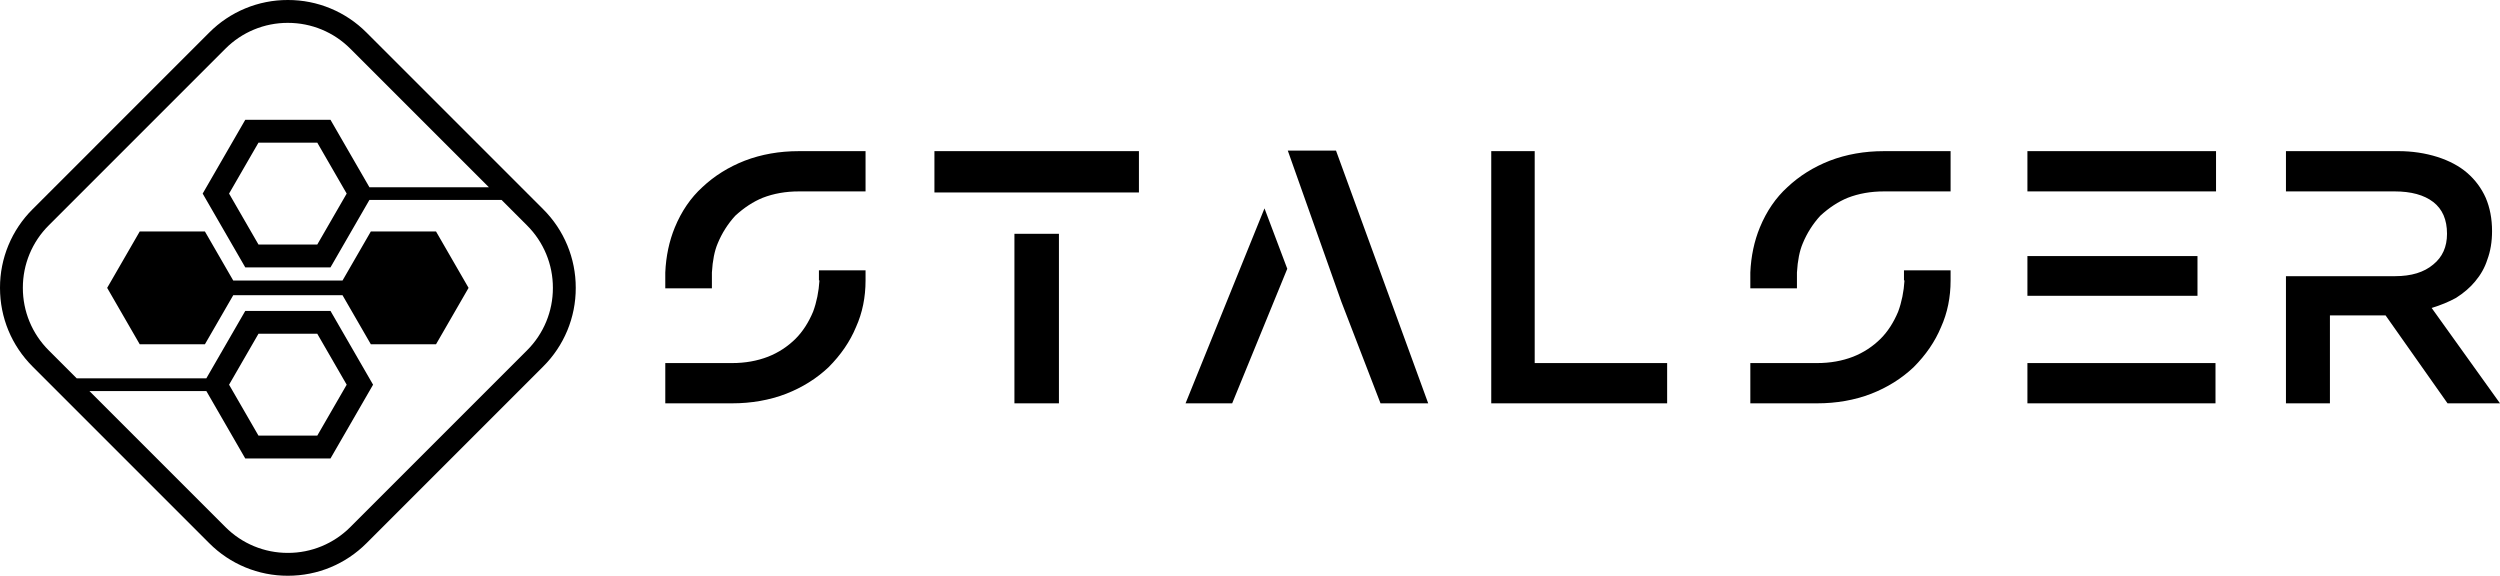
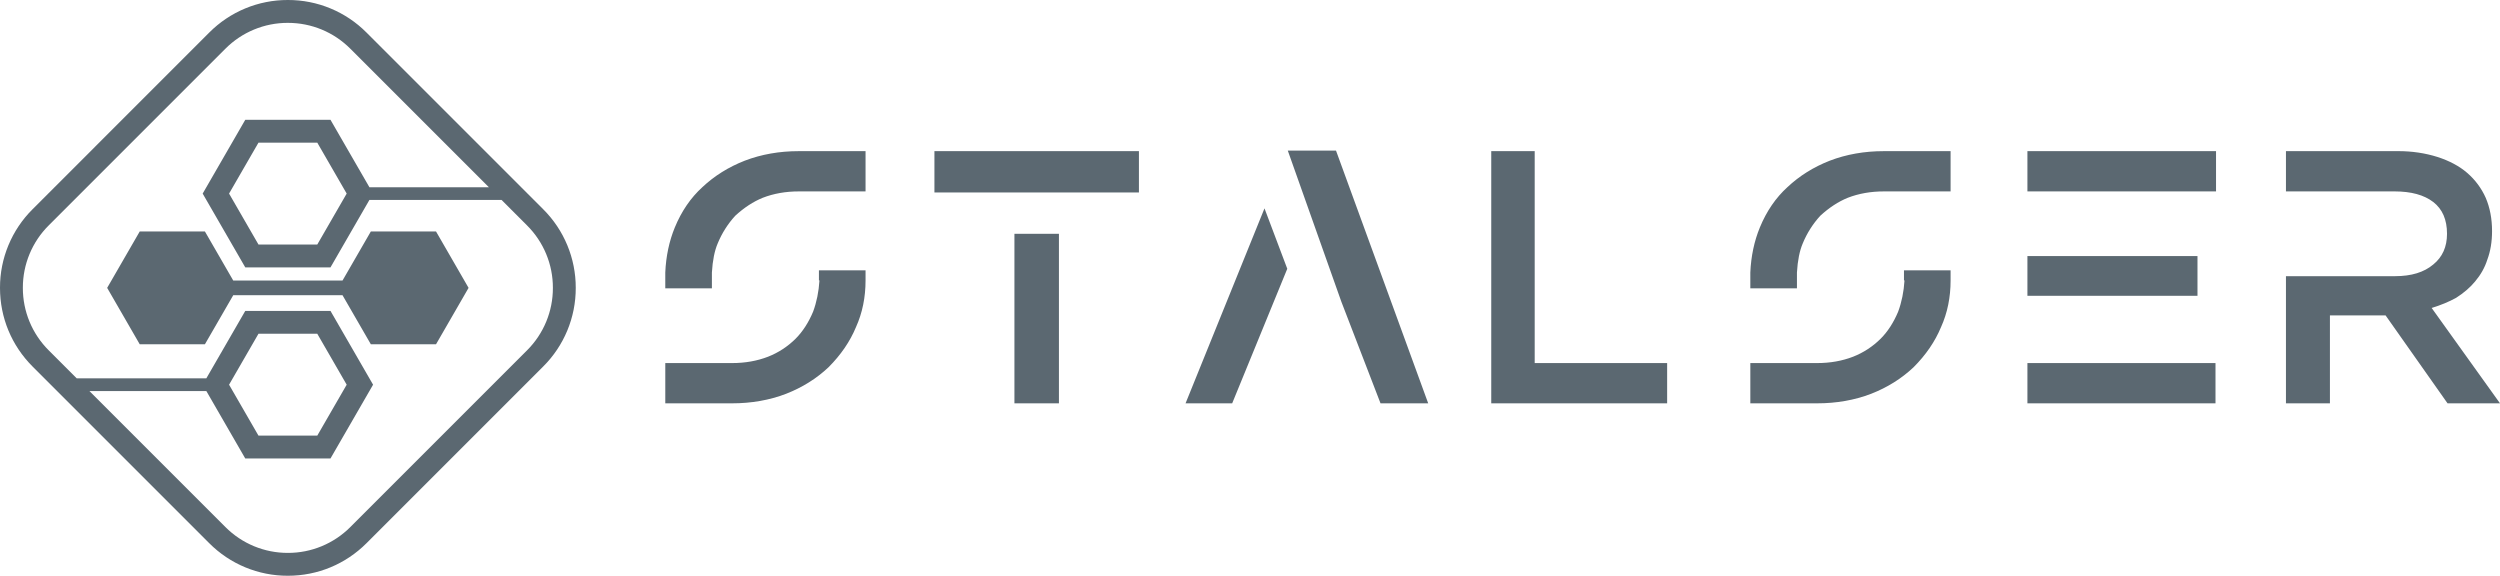
<svg xmlns="http://www.w3.org/2000/svg" width="368.649" height="84.9" viewBox="-92.868 -20.882 368.649 84.9">
-   <path d="m-12.773 9.968-26.045-26.045a16.296 16.296 0 0 0-11.6-4.805 16.294 16.294 0 0 0-11.6 4.805L-88.062 9.968a16.291 16.291 0 0 0-4.806 11.6c0 4.383 1.706 8.5 4.806 11.6l26.044 26.045a16.297 16.297 0 0 0 11.6 4.805c4.383 0 8.502-1.707 11.6-4.805l26.045-26.045a16.297 16.297 0 0 0 4.805-11.6 16.305 16.305 0 0 0-4.805-11.6Zm-2.383 20.817L-41.201 56.83a12.958 12.958 0 0 1-9.217 3.818 12.953 12.953 0 0 1-9.217-3.818l-20.048-20.049h17.242l5.74 9.945h12.566l6.281-10.881-6.281-10.881h-12.566l-5.74 9.943h-19.115l-4.123-4.123a12.948 12.948 0 0 1-3.819-9.216 12.95 12.95 0 0 1 3.818-9.217l26.044-26.044a12.946 12.946 0 0 1 9.217-3.817c3.483 0 6.754 1.355 9.217 3.817l20.423 20.421h-17.616l-5.74-9.944h-12.566l-6.281 10.881 6.281 10.88h12.566l5.74-9.943h19.488l3.75 3.75a12.951 12.951 0 0 1 3.818 9.217 12.953 12.953 0 0 1-3.817 9.216Zm-43.934 5.06 4.336-7.51h8.672l4.336 7.51-4.336 7.51h-8.672l-4.336-7.51Zm17.344-28.181-4.336 7.51h-8.672l-4.336-7.51 4.336-7.51h8.672l4.336 7.51Z" />
-   <path d="m-38.182 13.247-4.181 7.243h-16.109l-4.182-7.243h-9.607l-4.804 8.321 4.804 8.32h9.607l4.182-7.242h16.109l4.181 7.242h9.608l4.802-8.32-4.802-8.321zM24.922 1.406c-2.865 0-5.52.469-7.969 1.406-2.396.938-4.479 2.24-6.25 3.906-1.719 1.563-3.073 3.542-4.062 5.938-.834 2.031-1.302 4.245-1.407 6.64v2.344h6.875v-2.344c.104-1.77.39-3.203.86-4.296a13.807 13.807 0 0 1 2.578-4.063c1.302-1.198 2.656-2.083 4.062-2.656 1.615-.625 3.386-.938 5.313-.938h9.844V1.406h-9.844zm2.969 17.578v1.484h.078c-.104 1.667-.416 3.203-.937 4.61-.677 1.614-1.537 2.942-2.578 3.984a11.951 11.951 0 0 1-4.063 2.656c-1.614.625-3.385.938-5.312.938H5.235v5.937h9.844c2.864 0 5.52-.468 7.968-1.406 2.396-.937 4.48-2.24 6.25-3.906 1.823-1.823 3.177-3.802 4.063-5.938.937-2.083 1.406-4.375 1.406-6.875v-1.484h-6.875zM63.281 7.5h11.797V1.406H44.922V7.5h18.359zm-6.562 6.094h6.563v25h-6.563v-25zm53.984 25h7.031L104.14 1.328h-7.11l7.892 22.266zm-28.75 0h6.875l8.125-19.844-3.36-8.907zm45.078-37.188h6.407v31.25h19.53v5.938h-25.937V1.404zm57.891 0c-2.865 0-5.52.469-7.969 1.406-2.396.938-4.479 2.24-6.25 3.906-1.719 1.563-3.073 3.542-4.062 5.938-.834 2.031-1.302 4.245-1.407 6.64v2.344h6.875v-2.344c.104-1.77.39-3.203.86-4.296a13.807 13.807 0 0 1 2.578-4.063c1.302-1.198 2.656-2.083 4.062-2.656 1.615-.625 3.386-.938 5.313-.938h9.844V1.406h-9.844zm2.969 17.578v1.484h.078c-.104 1.667-.416 3.203-.937 4.61-.677 1.614-1.537 2.942-2.578 3.984a11.951 11.951 0 0 1-4.063 2.656c-1.614.625-3.385.938-5.312.938h-9.844v5.937h9.844c2.864 0 5.52-.468 7.968-1.406 2.396-.937 4.48-2.24 6.25-3.906 1.823-1.823 3.177-3.802 4.063-5.938.937-2.083 1.406-4.375 1.406-6.875v-1.484h-6.875zm18.203-17.578h27.813v5.937h-27.813V1.406zm0 31.25h27.734v5.938h-27.734v-5.938zm0-15.781h25.078v5.86h-25.078v-5.86zm69.687 21.719L265.703 24.53c1.354-.417 2.552-.912 3.594-1.485 1.146-.729 2.083-1.536 2.812-2.421.834-.99 1.433-2.058 1.797-3.204.469-1.25.703-2.656.703-4.218 0-1.823-.312-3.464-.937-4.922a10.442 10.442 0 0 0-2.735-3.672c-1.145-.99-2.604-1.771-4.375-2.344-1.823-.573-3.75-.86-5.781-.86h-16.563v5.938h16.016c2.448 0 4.349.521 5.703 1.563s2.031 2.604 2.031 4.687c0 1.927-.677 3.438-2.031 4.531-1.354 1.146-3.23 1.72-5.625 1.72h-16.094v18.75h6.484v-12.97h8.204l9.14 12.97h7.735z" />
+   <g style="fill:#5b6871;fill-opacity:1">
+     <path d="m-12.773 9.968-26.045-26.045a16.296 16.296 0 0 0-11.6-4.805 16.294 16.294 0 0 0-11.6 4.805L-88.062 9.968a16.291 16.291 0 0 0-4.806 11.6c0 4.383 1.706 8.5 4.806 11.6l26.044 26.045a16.297 16.297 0 0 0 11.6 4.805c4.383 0 8.502-1.707 11.6-4.805l26.045-26.045a16.297 16.297 0 0 0 4.805-11.6 16.305 16.305 0 0 0-4.805-11.6Zm-2.383 20.817L-41.201 56.83a12.958 12.958 0 0 1-9.217 3.818 12.953 12.953 0 0 1-9.217-3.818l-20.048-20.049h17.242l5.74 9.945h12.566l6.281-10.881-6.281-10.881h-12.566l-5.74 9.943h-19.115l-4.123-4.123a12.948 12.948 0 0 1-3.819-9.216 12.95 12.95 0 0 1 3.818-9.217l26.044-26.044a12.946 12.946 0 0 1 9.217-3.817c3.483 0 6.754 1.355 9.217 3.817l20.423 20.421h-17.616l-5.74-9.944h-12.566l-6.281 10.881 6.281 10.88h12.566l5.74-9.943h19.488l3.75 3.75a12.951 12.951 0 0 1 3.818 9.217 12.953 12.953 0 0 1-3.817 9.216Zm-43.934 5.06 4.336-7.51h8.672l4.336 7.51-4.336 7.51h-8.672l-4.336-7.51Zm17.344-28.181-4.336 7.51h-8.672l-4.336-7.51 4.336-7.51h8.672l4.336 7.51Z" style="fill:#5b6871;fill-opacity:1" />
+     <path d="m-38.182 13.247-4.181 7.243h-16.109l-4.182-7.243h-9.607l-4.804 8.321 4.804 8.32h9.607l4.182-7.242h16.109l4.181 7.242h9.608l4.802-8.32-4.802-8.321zM24.922 1.406c-2.865 0-5.52.469-7.969 1.406-2.396.938-4.479 2.24-6.25 3.906-1.719 1.563-3.073 3.542-4.062 5.938-.834 2.031-1.302 4.245-1.407 6.64v2.344h6.875v-2.344c.104-1.77.39-3.203.86-4.296a13.807 13.807 0 0 1 2.578-4.063c1.302-1.198 2.656-2.083 4.062-2.656 1.615-.625 3.386-.938 5.313-.938h9.844V1.406h-9.844zm2.969 17.578v1.484h.078c-.104 1.667-.416 3.203-.937 4.61-.677 1.614-1.537 2.942-2.578 3.984a11.951 11.951 0 0 1-4.063 2.656c-1.614.625-3.385.938-5.312.938H5.235v5.937h9.844c2.864 0 5.52-.468 7.968-1.406 2.396-.937 4.48-2.24 6.25-3.906 1.823-1.823 3.177-3.802 4.063-5.938.937-2.083 1.406-4.375 1.406-6.875v-1.484h-6.875zM63.281 7.5h11.797V1.406H44.922V7.5h18.359zm-6.562 6.094h6.563v25h-6.563v-25zm53.984 25h7.031L104.14 1.328h-7.11l7.892 22.266zm-28.75 0h6.875l8.125-19.844-3.36-8.907zm45.078-37.188h6.407v31.25h19.53v5.938h-25.937V1.404zm57.891 0c-2.865 0-5.52.469-7.969 1.406-2.396.938-4.479 2.24-6.25 3.906-1.719 1.563-3.073 3.542-4.062 5.938-.834 2.031-1.302 4.245-1.407 6.64v2.344h6.875v-2.344c.104-1.77.39-3.203.86-4.296a13.807 13.807 0 0 1 2.578-4.063c1.302-1.198 2.656-2.083 4.062-2.656 1.615-.625 3.386-.938 5.313-.938h9.844V1.406h-9.844zm2.969 17.578v1.484h.078c-.104 1.667-.416 3.203-.937 4.61-.677 1.614-1.537 2.942-2.578 3.984a11.951 11.951 0 0 1-4.063 2.656c-1.614.625-3.385.938-5.312.938h-9.844v5.937h9.844c2.864 0 5.52-.468 7.968-1.406 2.396-.937 4.48-2.24 6.25-3.906 1.823-1.823 3.177-3.802 4.063-5.938.937-2.083 1.406-4.375 1.406-6.875v-1.484h-6.875zm18.203-17.578h27.813v5.937h-27.813V1.406zm0 31.25h27.734v5.938h-27.734v-5.938zm0-15.781h25.078v5.86h-25.078v-5.86zm69.687 21.719L265.703 24.53c1.354-.417 2.552-.912 3.594-1.485 1.146-.729 2.083-1.536 2.812-2.421.834-.99 1.433-2.058 1.797-3.204.469-1.25.703-2.656.703-4.218 0-1.823-.312-3.464-.937-4.922a10.442 10.442 0 0 0-2.735-3.672c-1.145-.99-2.604-1.771-4.375-2.344-1.823-.573-3.75-.86-5.781-.86h-16.563v5.938h16.016c2.448 0 4.349.521 5.703 1.563s2.031 2.604 2.031 4.687c0 1.927-.677 3.438-2.031 4.531-1.354 1.146-3.23 1.72-5.625 1.72h-16.094v18.75h6.484v-12.97h8.204l9.14 12.97h7.735z" style="fill:#5b6871;fill-opacity:1" />
+   </g>
</svg>
